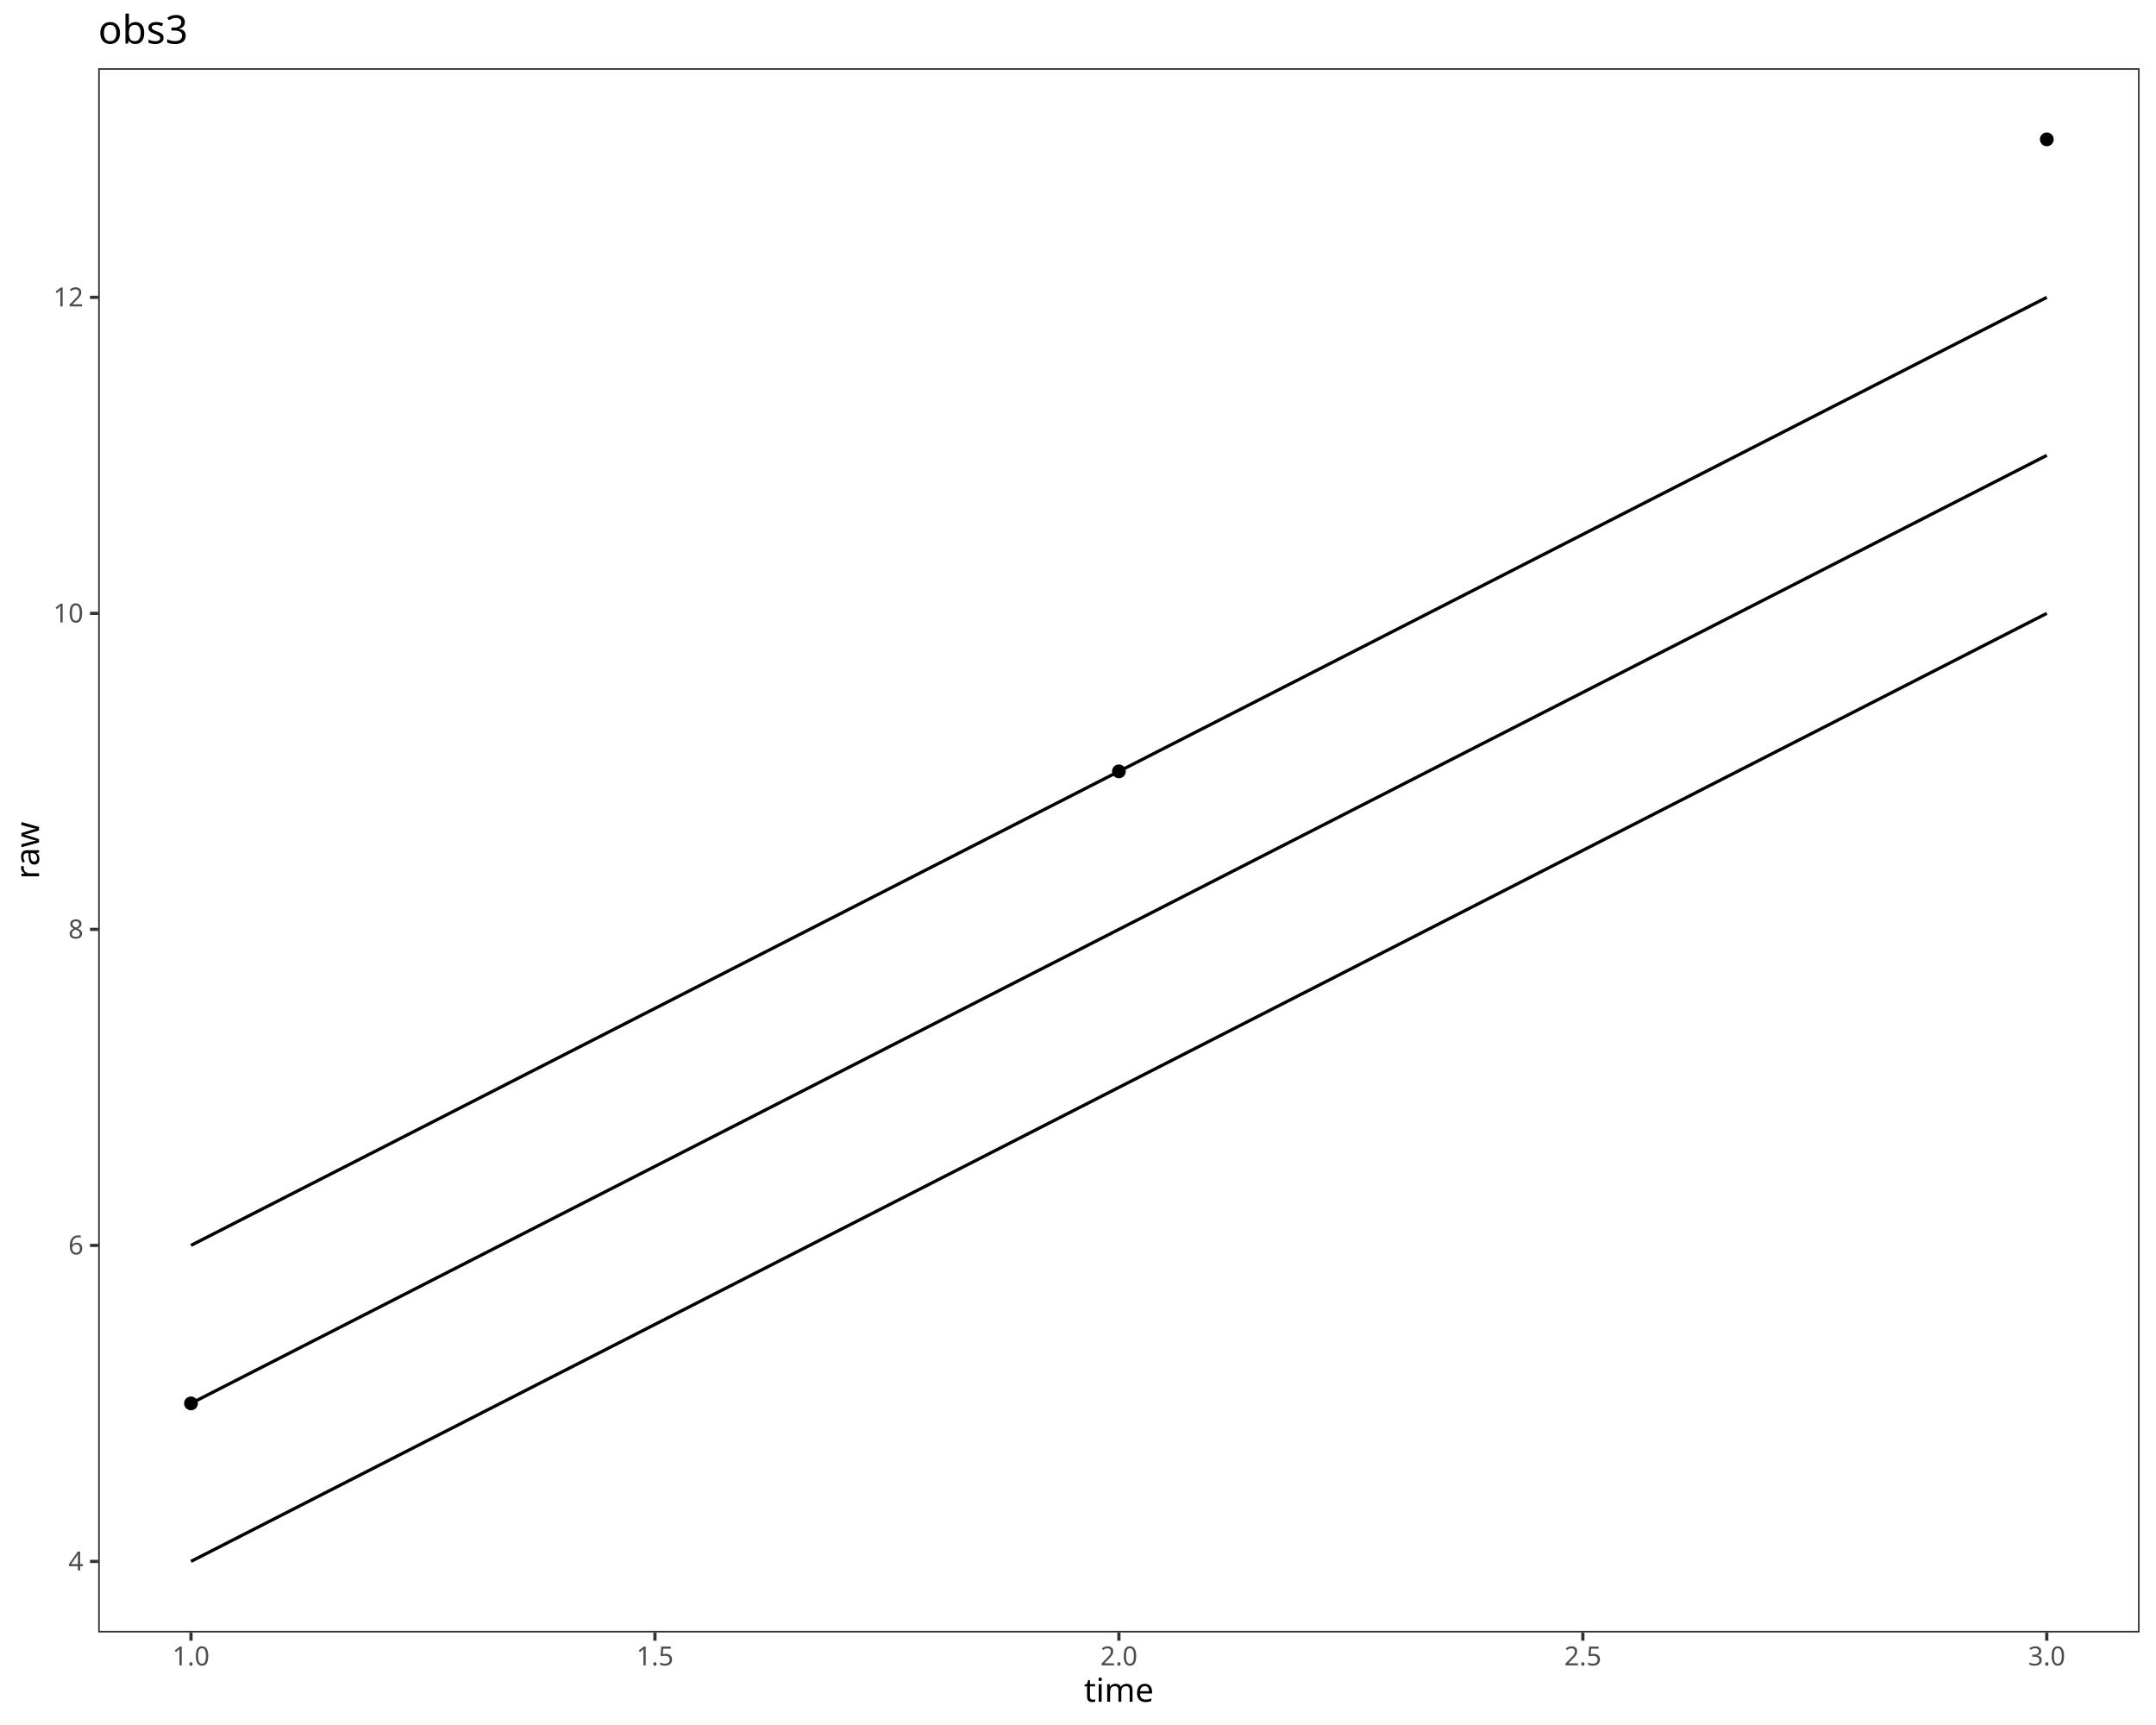
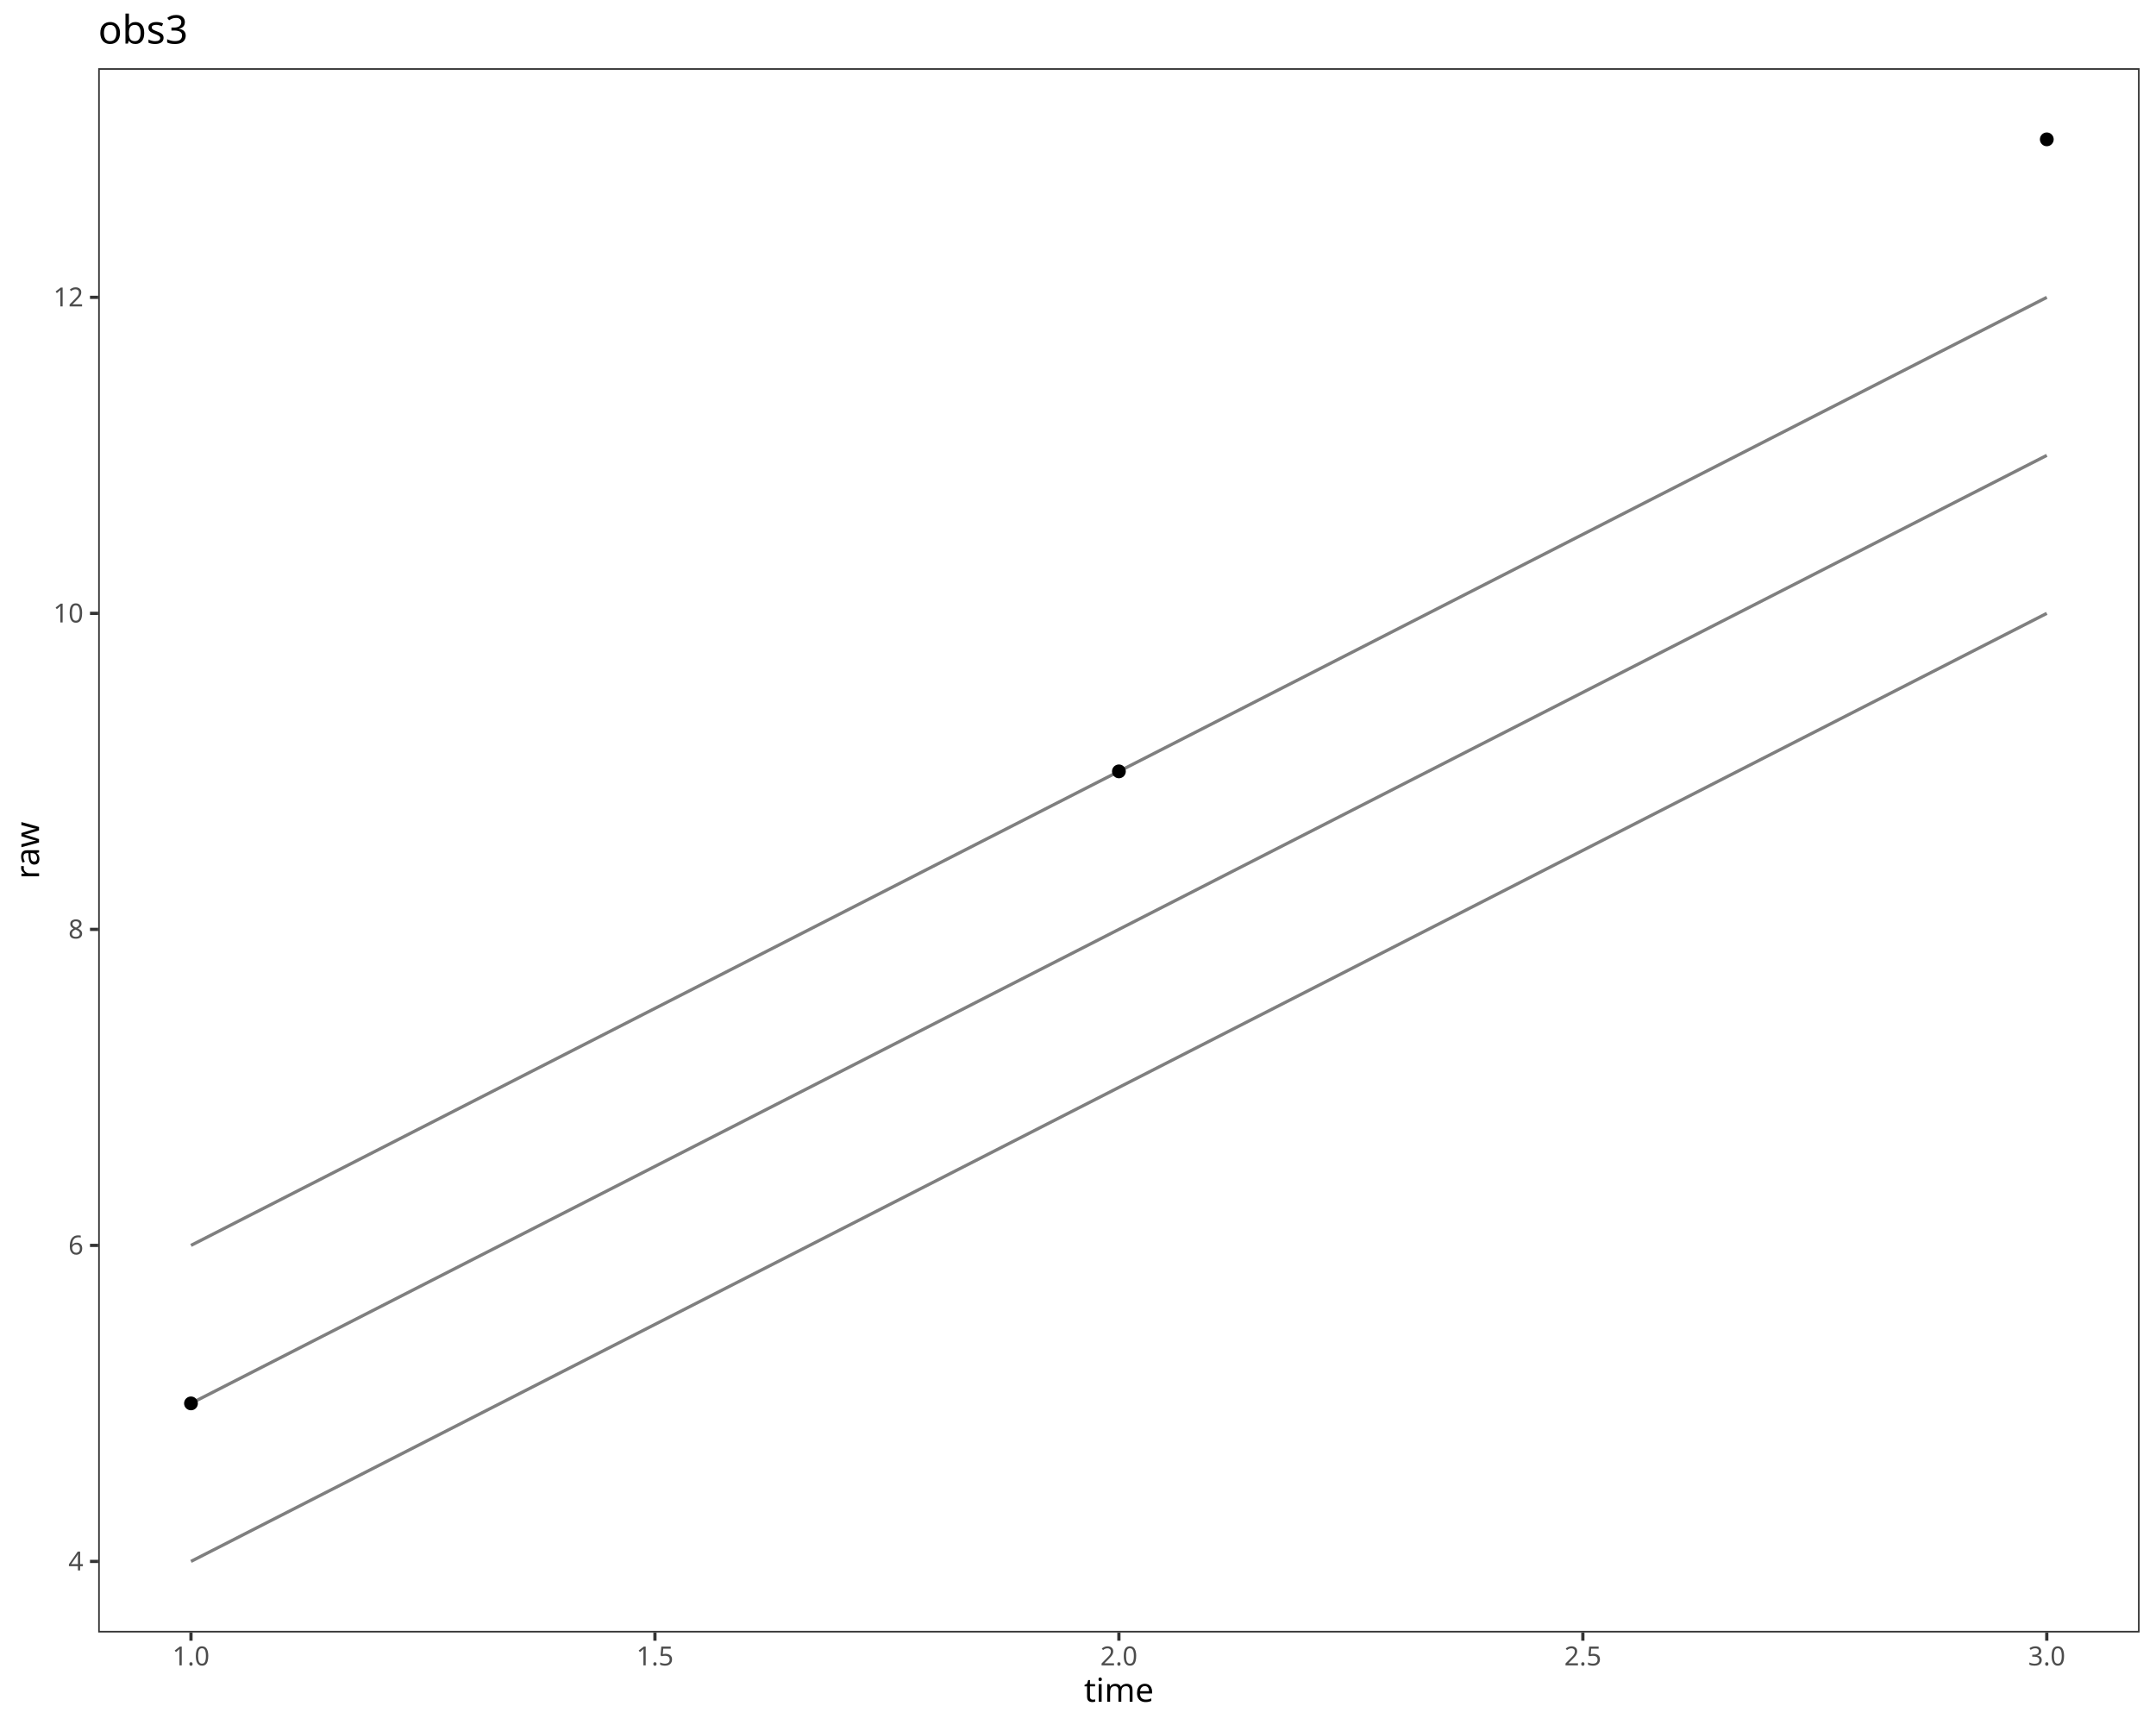
<svg xmlns="http://www.w3.org/2000/svg" class="svglite" data-engine-version="2.0" width="720.00pt" height="576.00pt" viewBox="0 0 720.00 576.00">
  <defs>
    <style type="text/css">
    .svglite line, .svglite polyline, .svglite polygon, .svglite path, .svglite rect, .svglite circle {
      fill: none;
      stroke: #000000;
      stroke-linecap: round;
      stroke-linejoin: round;
      stroke-miterlimit: 10.00;
    }
  </style>
  </defs>
  <rect width="100%" height="100%" style="stroke: none; fill: #FFFFFF;" />
  <defs>
    <clipPath id="cpMC4wMHw3MjAuMDB8MC4wMHw1NzYuMDA=">
      <rect x="0.00" y="0.00" width="720.00" height="576.00" />
    </clipPath>
  </defs>
  <g clip-path="url(#cpMC4wMHw3MjAuMDB8MC4wMHw1NzYuMDA=)">
    <rect x="0.00" y="0.00" width="720.00" height="576.00" style="stroke-width: 1.07; stroke: #FFFFFF; fill: #FFFFFF;" />
  </g>
  <defs>
    <clipPath id="cpMzIuNzl8NzE0LjUyfDIyLjc4fDU0NS4xMQ==">
      <rect x="32.79" y="22.78" width="681.73" height="522.33" />
    </clipPath>
  </defs>
  <g clip-path="url(#cpMzIuNzl8NzE0LjUyfDIyLjc4fDU0NS4xMQ==)">
    <rect x="32.79" y="22.78" width="681.73" height="522.33" style="stroke-width: 1.07; stroke: none; fill: #FFFFFF;" />
-     <polyline points="63.78,521.37 373.66,363.09 683.53,204.81 " style="stroke-width: 1.07; stroke-linecap: butt;" />
-     <polyline points="63.78,468.61 373.66,310.33 683.53,152.05 " style="stroke-width: 1.07; stroke-linecap: butt;" />
-     <polyline points="63.78,415.85 373.66,257.57 683.53,99.29 " style="stroke-width: 1.07; stroke-linecap: butt;" />
+     <polyline points="63.78,521.37 373.66,363.09 683.53,204.81 " style="stroke-width: 1.07; stroke: #000000; stroke-opacity: 0.50; stroke-linecap: butt;" />
+     <polyline points="63.78,468.61 373.66,310.33 683.53,152.05 " style="stroke-width: 1.07; stroke: #000000; stroke-opacity: 0.50; stroke-linecap: butt;" />
+     <polyline points="63.78,415.85 373.66,257.57 683.53,99.29 " style="stroke-width: 1.07; stroke: #000000; stroke-opacity: 0.50; stroke-linecap: butt;" />
    <circle cx="63.78" cy="468.61" r="1.95" style="stroke-width: 0.71; fill: #000000;" />
    <circle cx="373.66" cy="257.57" r="1.95" style="stroke-width: 0.71; fill: #000000;" />
    <circle cx="683.53" cy="46.53" r="1.95" style="stroke-width: 0.71; fill: #000000;" />
    <rect x="32.79" y="22.78" width="681.73" height="522.33" style="stroke-width: 1.07; stroke: #333333;" />
  </g>
  <g clip-path="url(#cpMC4wMHw3MjAuMDB8MC4wMHw1NzYuMDA=)">
    <text x="27.86" y="524.40" text-anchor="end" style="font-size: 8.80px; fill: #4D4D4D; font-family: sans;" textLength="4.89px" lengthAdjust="spacingAndGlyphs">4</text>
    <text x="27.86" y="418.88" text-anchor="end" style="font-size: 8.80px; fill: #4D4D4D; font-family: sans;" textLength="4.89px" lengthAdjust="spacingAndGlyphs">6</text>
    <text x="27.86" y="313.36" text-anchor="end" style="font-size: 8.80px; fill: #4D4D4D; font-family: sans;" textLength="4.89px" lengthAdjust="spacingAndGlyphs">8</text>
    <text x="27.86" y="207.84" text-anchor="end" style="font-size: 8.80px; fill: #4D4D4D; font-family: sans;" textLength="9.79px" lengthAdjust="spacingAndGlyphs">10</text>
    <text x="27.86" y="102.31" text-anchor="end" style="font-size: 8.80px; fill: #4D4D4D; font-family: sans;" textLength="9.79px" lengthAdjust="spacingAndGlyphs">12</text>
    <polyline points="30.05,521.37 32.79,521.37 " style="stroke-width: 1.07; stroke: #333333; stroke-linecap: butt;" />
    <polyline points="30.05,415.85 32.79,415.85 " style="stroke-width: 1.07; stroke: #333333; stroke-linecap: butt;" />
    <polyline points="30.05,310.33 32.79,310.33 " style="stroke-width: 1.07; stroke: #333333; stroke-linecap: butt;" />
    <polyline points="30.05,204.81 32.79,204.81 " style="stroke-width: 1.07; stroke: #333333; stroke-linecap: butt;" />
    <polyline points="30.05,99.29 32.79,99.29 " style="stroke-width: 1.07; stroke: #333333; stroke-linecap: butt;" />
    <polyline points="63.78,547.85 63.78,545.11 " style="stroke-width: 1.07; stroke: #333333; stroke-linecap: butt;" />
    <polyline points="218.72,547.85 218.72,545.11 " style="stroke-width: 1.07; stroke: #333333; stroke-linecap: butt;" />
    <polyline points="373.66,547.85 373.66,545.11 " style="stroke-width: 1.07; stroke: #333333; stroke-linecap: butt;" />
    <polyline points="528.60,547.85 528.60,545.11 " style="stroke-width: 1.07; stroke: #333333; stroke-linecap: butt;" />
    <polyline points="683.53,547.85 683.53,545.11 " style="stroke-width: 1.07; stroke: #333333; stroke-linecap: butt;" />
    <text x="63.78" y="556.10" text-anchor="middle" style="font-size: 8.80px; fill: #4D4D4D; font-family: sans;" textLength="12.23px" lengthAdjust="spacingAndGlyphs">1.0</text>
    <text x="218.72" y="556.10" text-anchor="middle" style="font-size: 8.80px; fill: #4D4D4D; font-family: sans;" textLength="12.23px" lengthAdjust="spacingAndGlyphs">1.5</text>
    <text x="373.66" y="556.10" text-anchor="middle" style="font-size: 8.80px; fill: #4D4D4D; font-family: sans;" textLength="12.23px" lengthAdjust="spacingAndGlyphs">2.0</text>
    <text x="528.60" y="556.10" text-anchor="middle" style="font-size: 8.80px; fill: #4D4D4D; font-family: sans;" textLength="12.23px" lengthAdjust="spacingAndGlyphs">2.5</text>
    <text x="683.53" y="556.10" text-anchor="middle" style="font-size: 8.80px; fill: #4D4D4D; font-family: sans;" textLength="12.23px" lengthAdjust="spacingAndGlyphs">3.0</text>
    <text x="373.66" y="568.24" text-anchor="middle" style="font-size: 11.00px; font-family: sans;" textLength="20.78px" lengthAdjust="spacingAndGlyphs">time</text>
    <text transform="translate(13.05,283.95) rotate(-90)" text-anchor="middle" style="font-size: 11.00px; font-family: sans;" textLength="17.73px" lengthAdjust="spacingAndGlyphs">raw</text>
    <text x="32.79" y="14.56" style="font-size: 13.20px; font-family: sans;" textLength="28.63px" lengthAdjust="spacingAndGlyphs">obs3</text>
  </g>
</svg>
